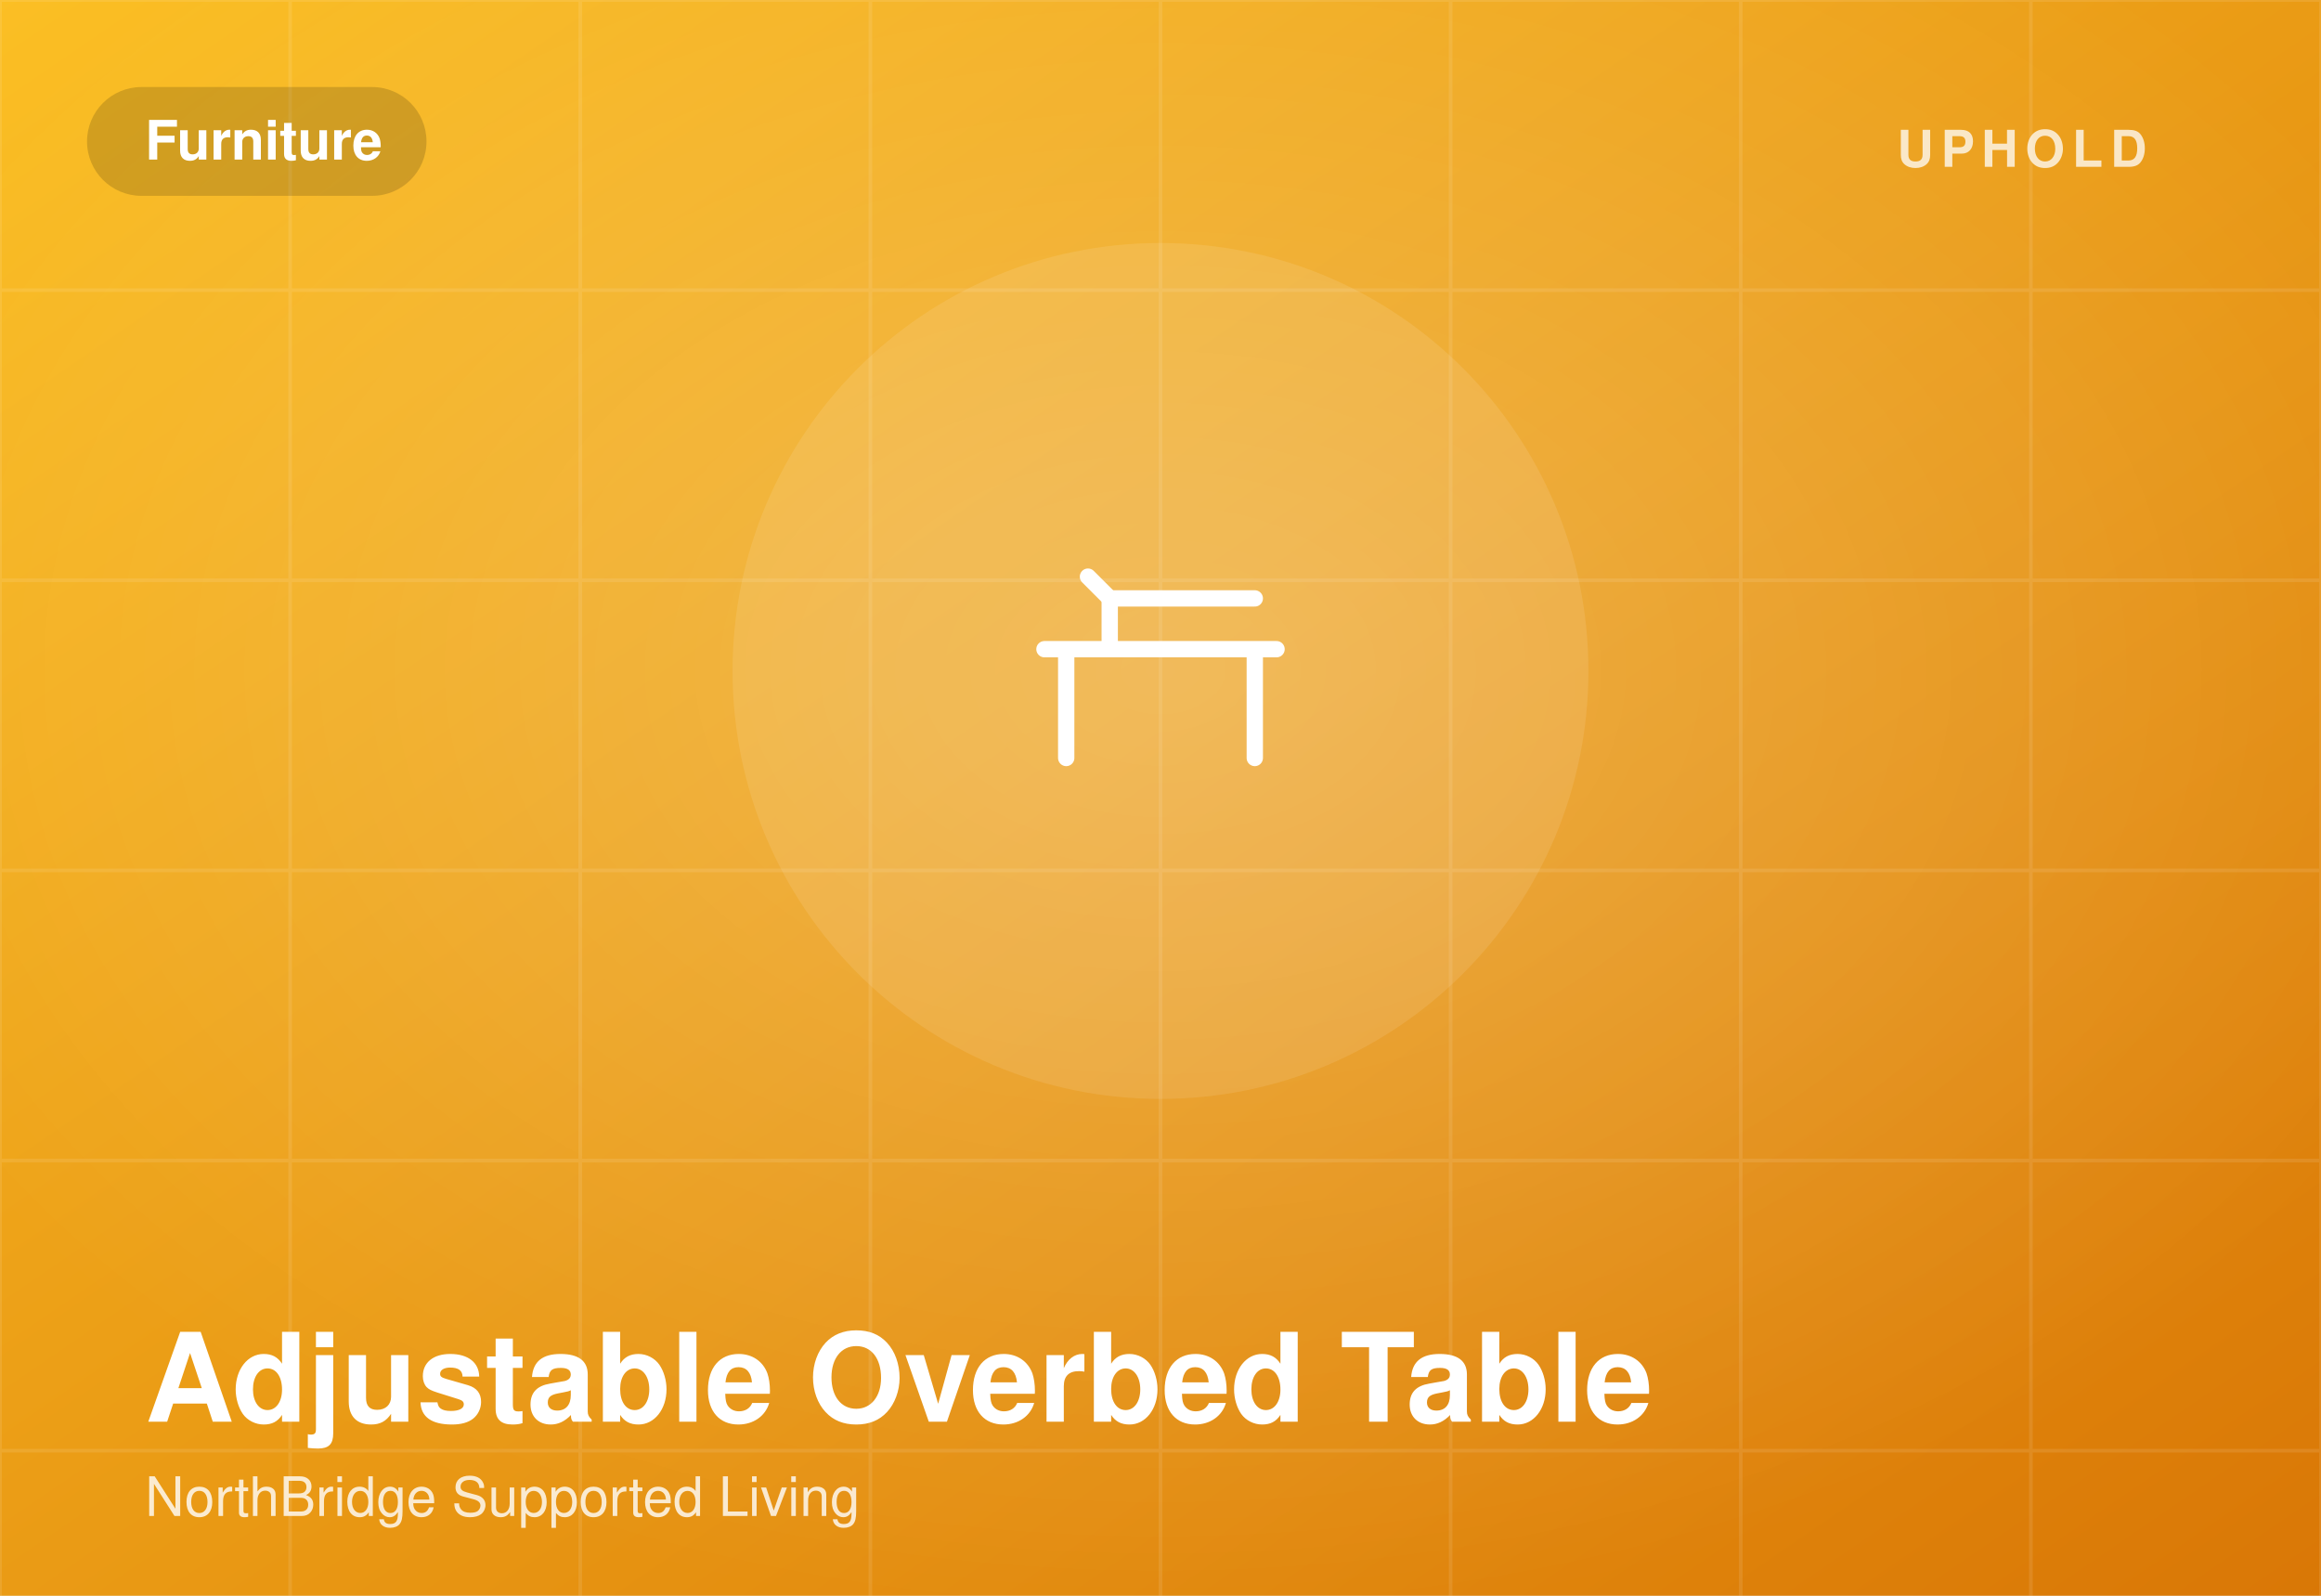
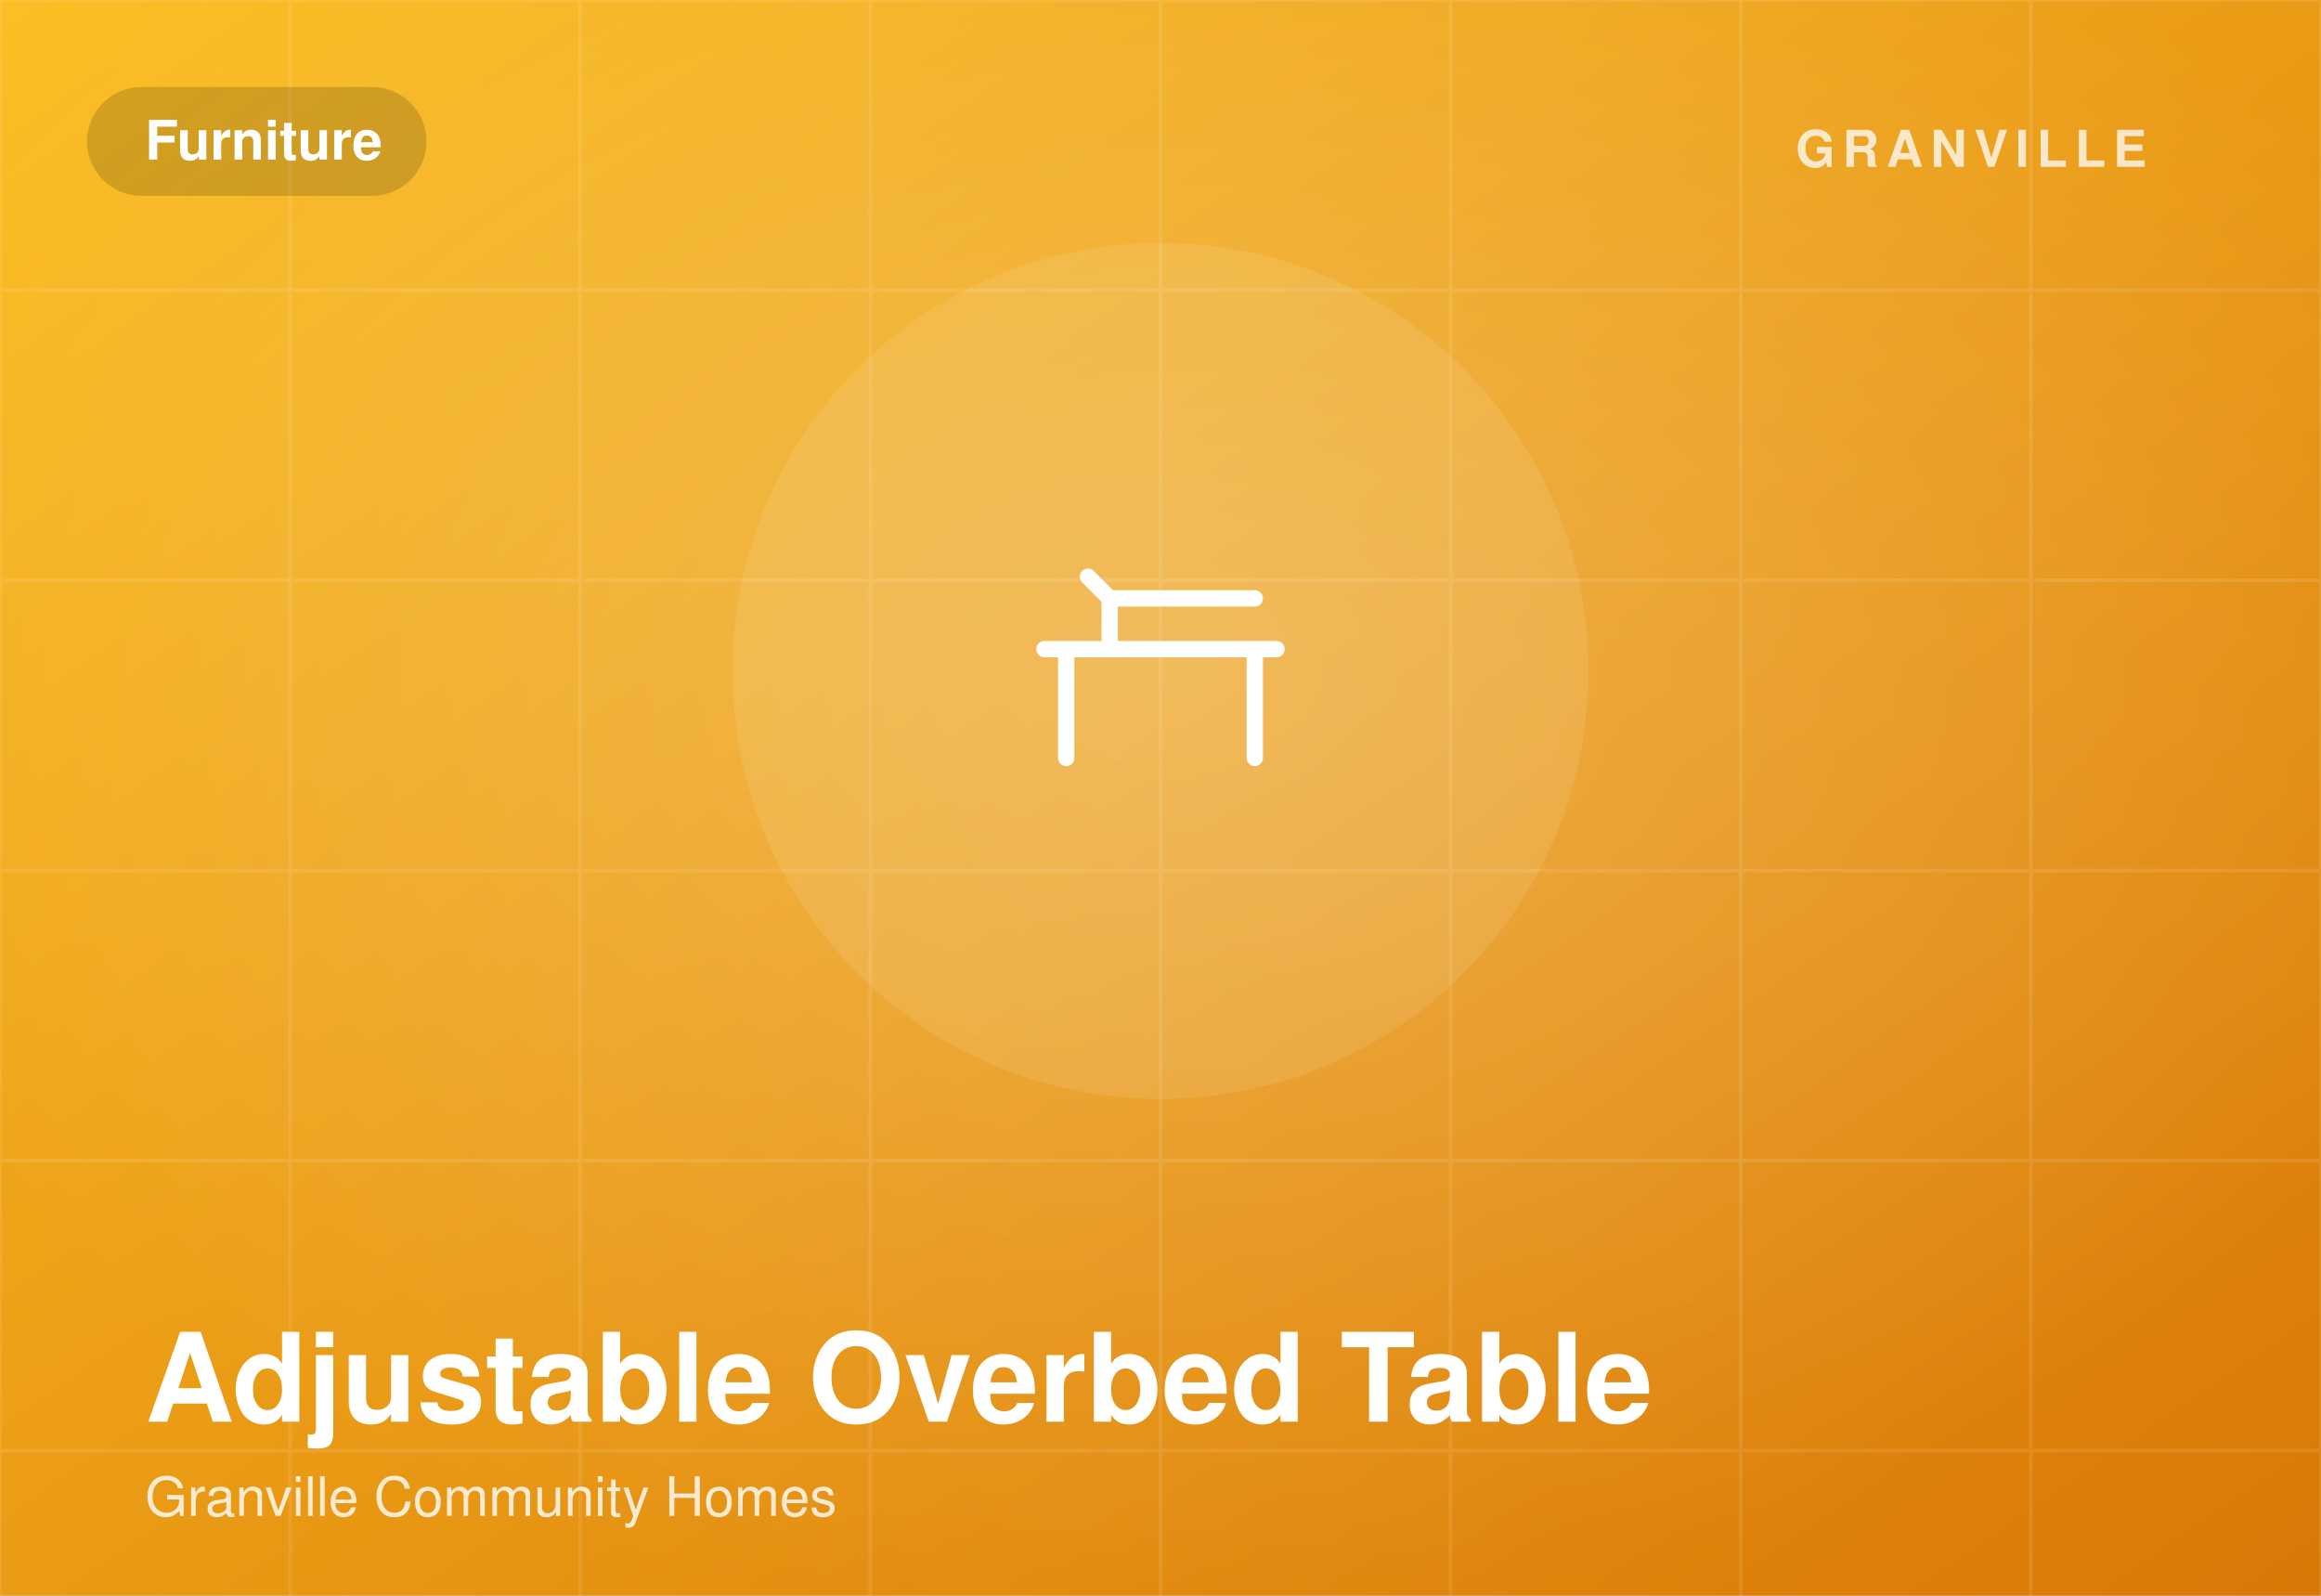
<svg xmlns="http://www.w3.org/2000/svg" viewBox="0 0 640 440" width="640" height="440" role="img" aria-label="Adjustable Overbed Table">
  <defs>
    <linearGradient id="g" x1="0" y1="0" x2="1" y2="1">
      <stop offset="0" stop-color="#FBBF24" />
      <stop offset="1" stop-color="#D97706" />
    </linearGradient>
    <radialGradient id="spot" cx="0.5" cy="0.42" r="0.6">
      <stop offset="0" stop-color="#ffffff" stop-opacity="0.22" />
      <stop offset="1" stop-color="#ffffff" stop-opacity="0" />
    </radialGradient>
  </defs>
  <rect width="640" height="440" fill="url(#g)" />
  <rect width="640" height="440" fill="url(#spot)" />
  <g opacity="0.10" fill="none" stroke="#fff" stroke-width="1">
    <line x1="0" y1="0" x2="0" y2="440" />
    <line x1="80" y1="0" x2="80" y2="440" />
    <line x1="160" y1="0" x2="160" y2="440" />
    <line x1="240" y1="0" x2="240" y2="440" />
    <line x1="320" y1="0" x2="320" y2="440" />
    <line x1="400" y1="0" x2="400" y2="440" />
    <line x1="480" y1="0" x2="480" y2="440" />
    <line x1="560" y1="0" x2="560" y2="440" />
    <line x1="640" y1="0" x2="640" y2="440" />
    <line x1="0" y1="0" x2="640" y2="0" />
    <line x1="0" y1="80" x2="640" y2="80" />
    <line x1="0" y1="160" x2="640" y2="160" />
    <line x1="0" y1="240" x2="640" y2="240" />
    <line x1="0" y1="320" x2="640" y2="320" />
    <line x1="0" y1="400" x2="640" y2="400" />
  </g>
  <circle cx="320" cy="185" r="118" fill="#fff" opacity="0.10" />
  <g transform="translate(260,125) scale(1.0)">
    <g fill="none" stroke="#fff" stroke-width="4.5" stroke-linecap="round" stroke-linejoin="round">
      <path d="M28 54h64M34 54v30M86 54v30M46 54V40h40" />
      <path d="M46 40l-6-6" />
    </g>
  </g>
  <rect x="24" y="24" width="93.6" height="30" rx="15" fill="#000" opacity="0.16" />
  <text x="40" y="44" font-family="Segoe UI, Helvetica, Arial, sans-serif" font-size="15" font-weight="600" fill="#fff">Furniture</text>
-   <text x="592" y="46" text-anchor="end" font-family="Segoe UI, Helvetica, Arial, sans-serif" font-size="14" font-weight="700" letter-spacing="2" fill="#fff" opacity="0.75">UPHOLD</text>
+   <text x="592" y="46" text-anchor="end" font-family="Segoe UI, Helvetica, Arial, sans-serif" font-size="14" font-weight="700" letter-spacing="2" fill="#fff" opacity="0.75">GRANVILLE</text>
  <text x="40" y="392" font-family="Segoe UI, Helvetica, Arial, sans-serif" font-size="34" font-weight="700" fill="#fff">Adjustable Overbed Table</text>
-   <text x="40" y="418" font-family="Segoe UI, Helvetica, Arial, sans-serif" font-size="15" font-weight="500" fill="#fff" opacity="0.8">NorthBridge Supported Living</text>
+   <text x="40" y="418" font-family="Segoe UI, Helvetica, Arial, sans-serif" font-size="15" font-weight="500" fill="#fff" opacity="0.8">Granville Community Homes</text>
</svg>
